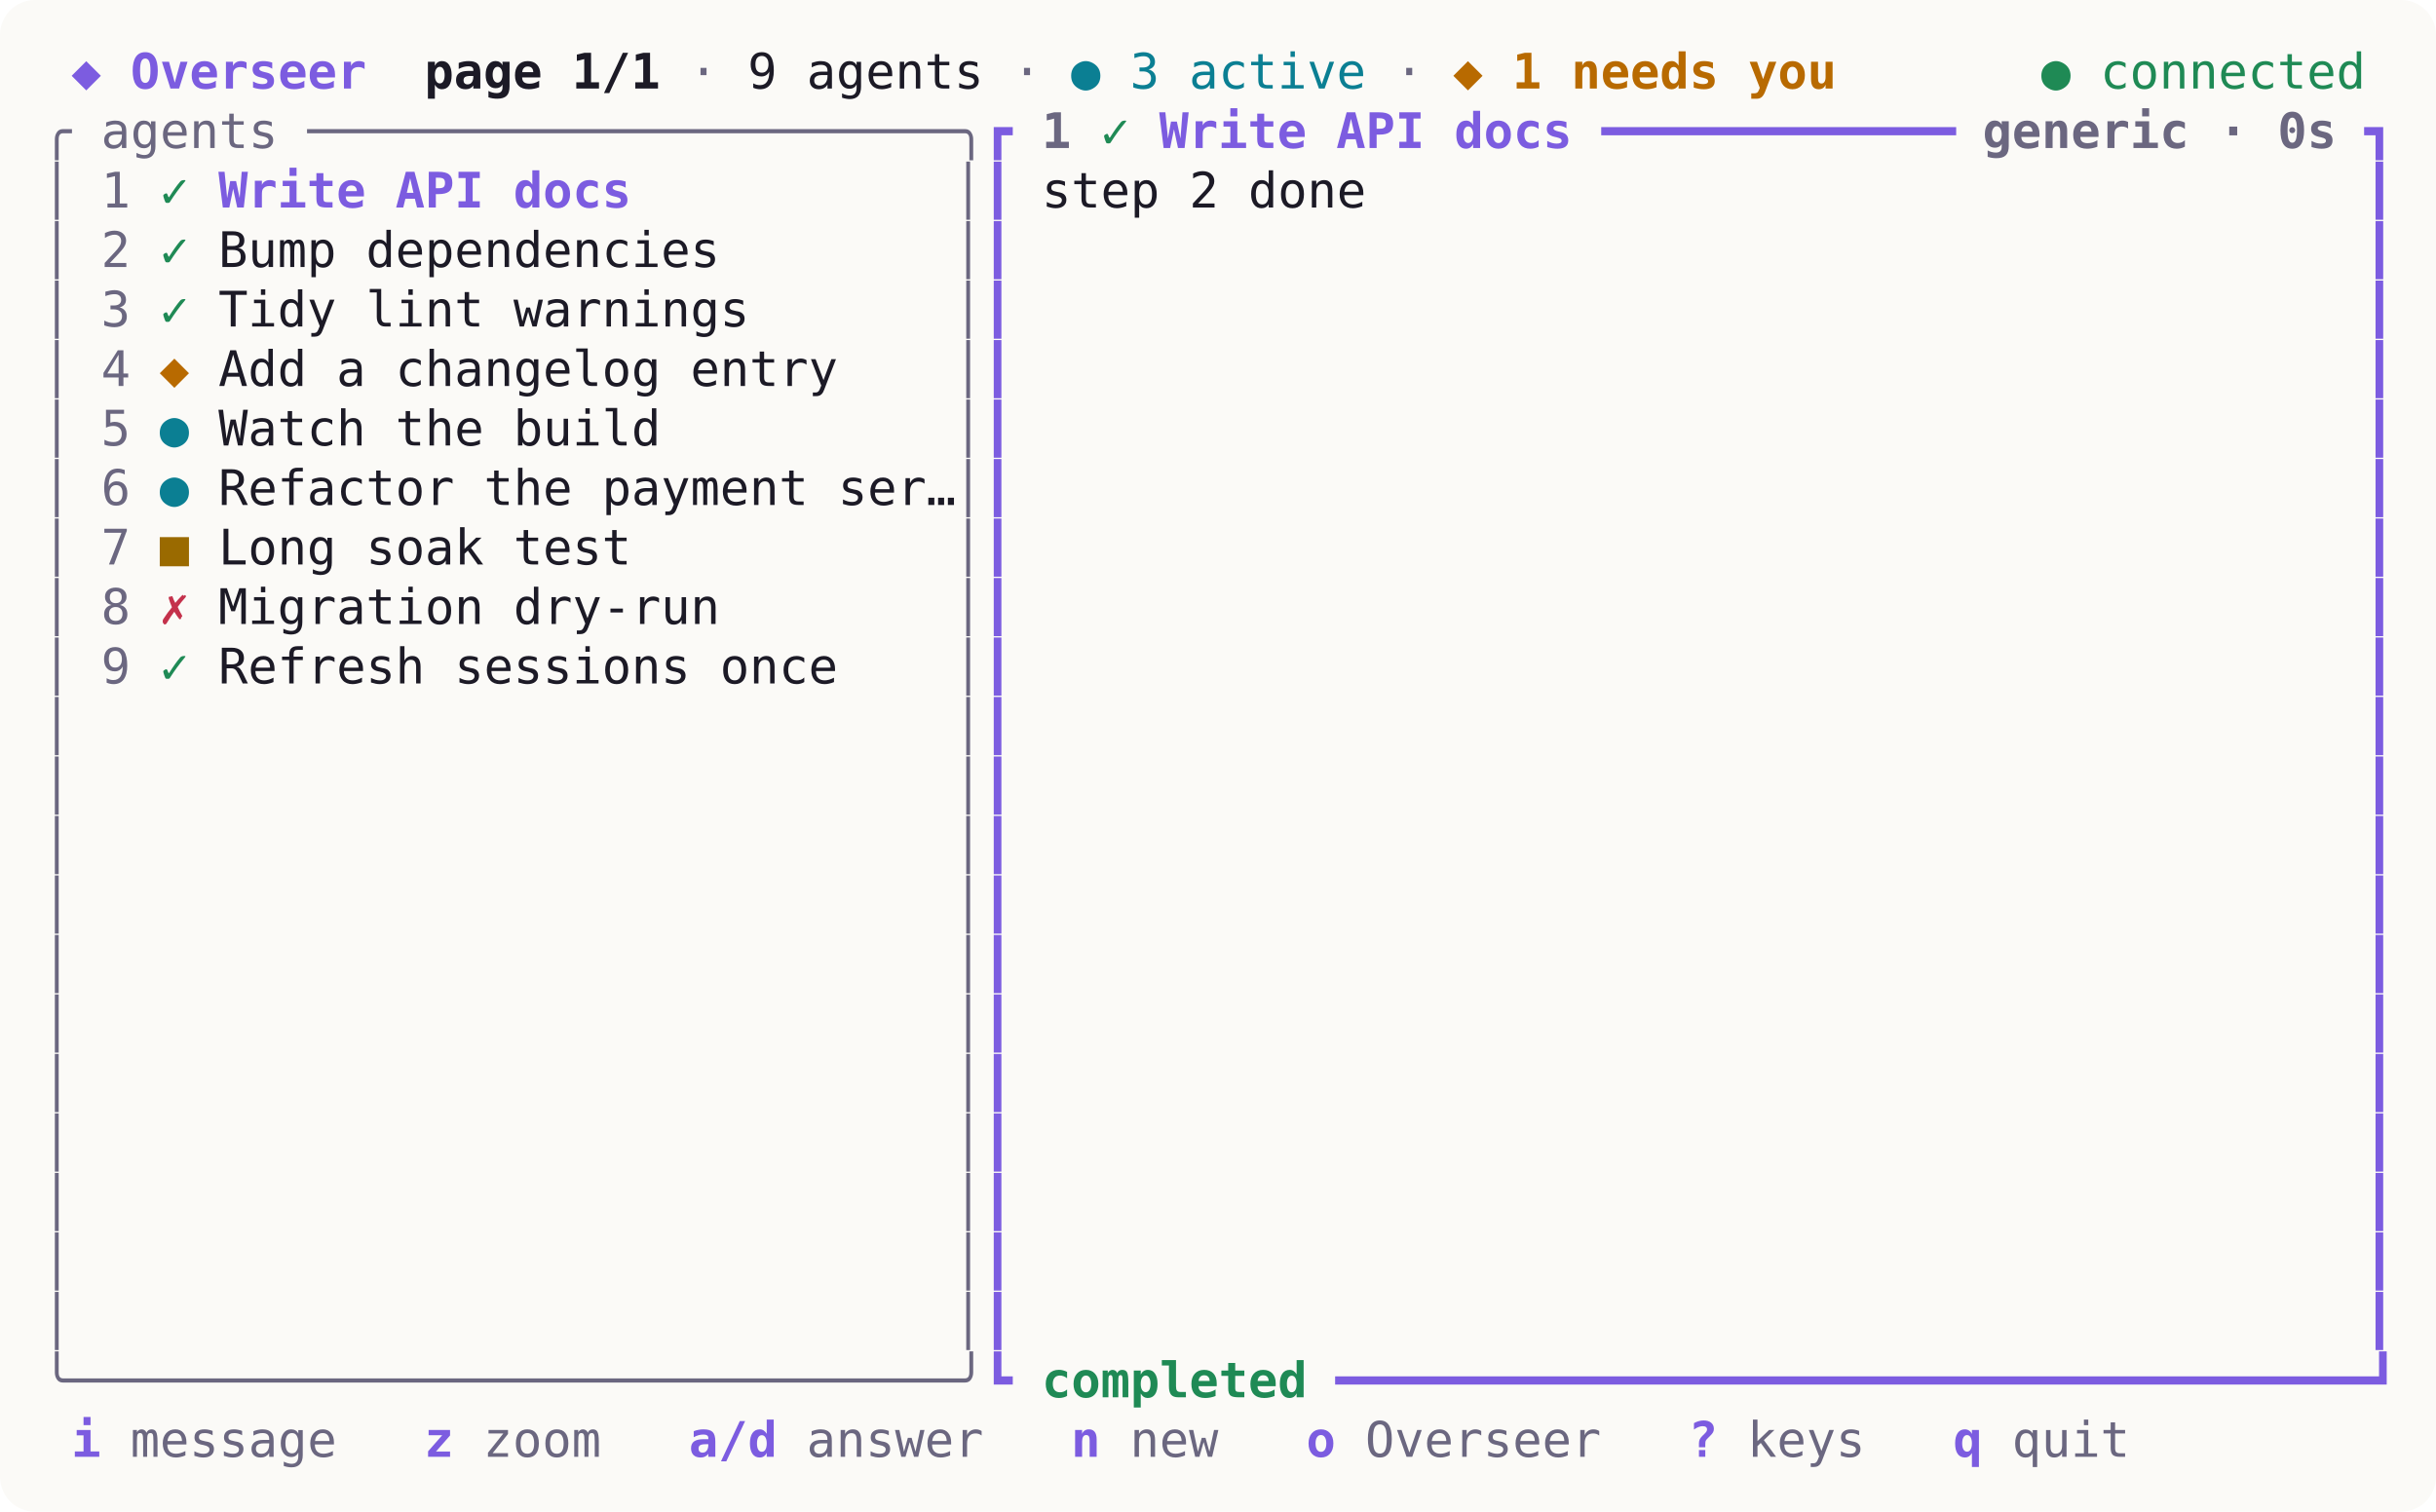
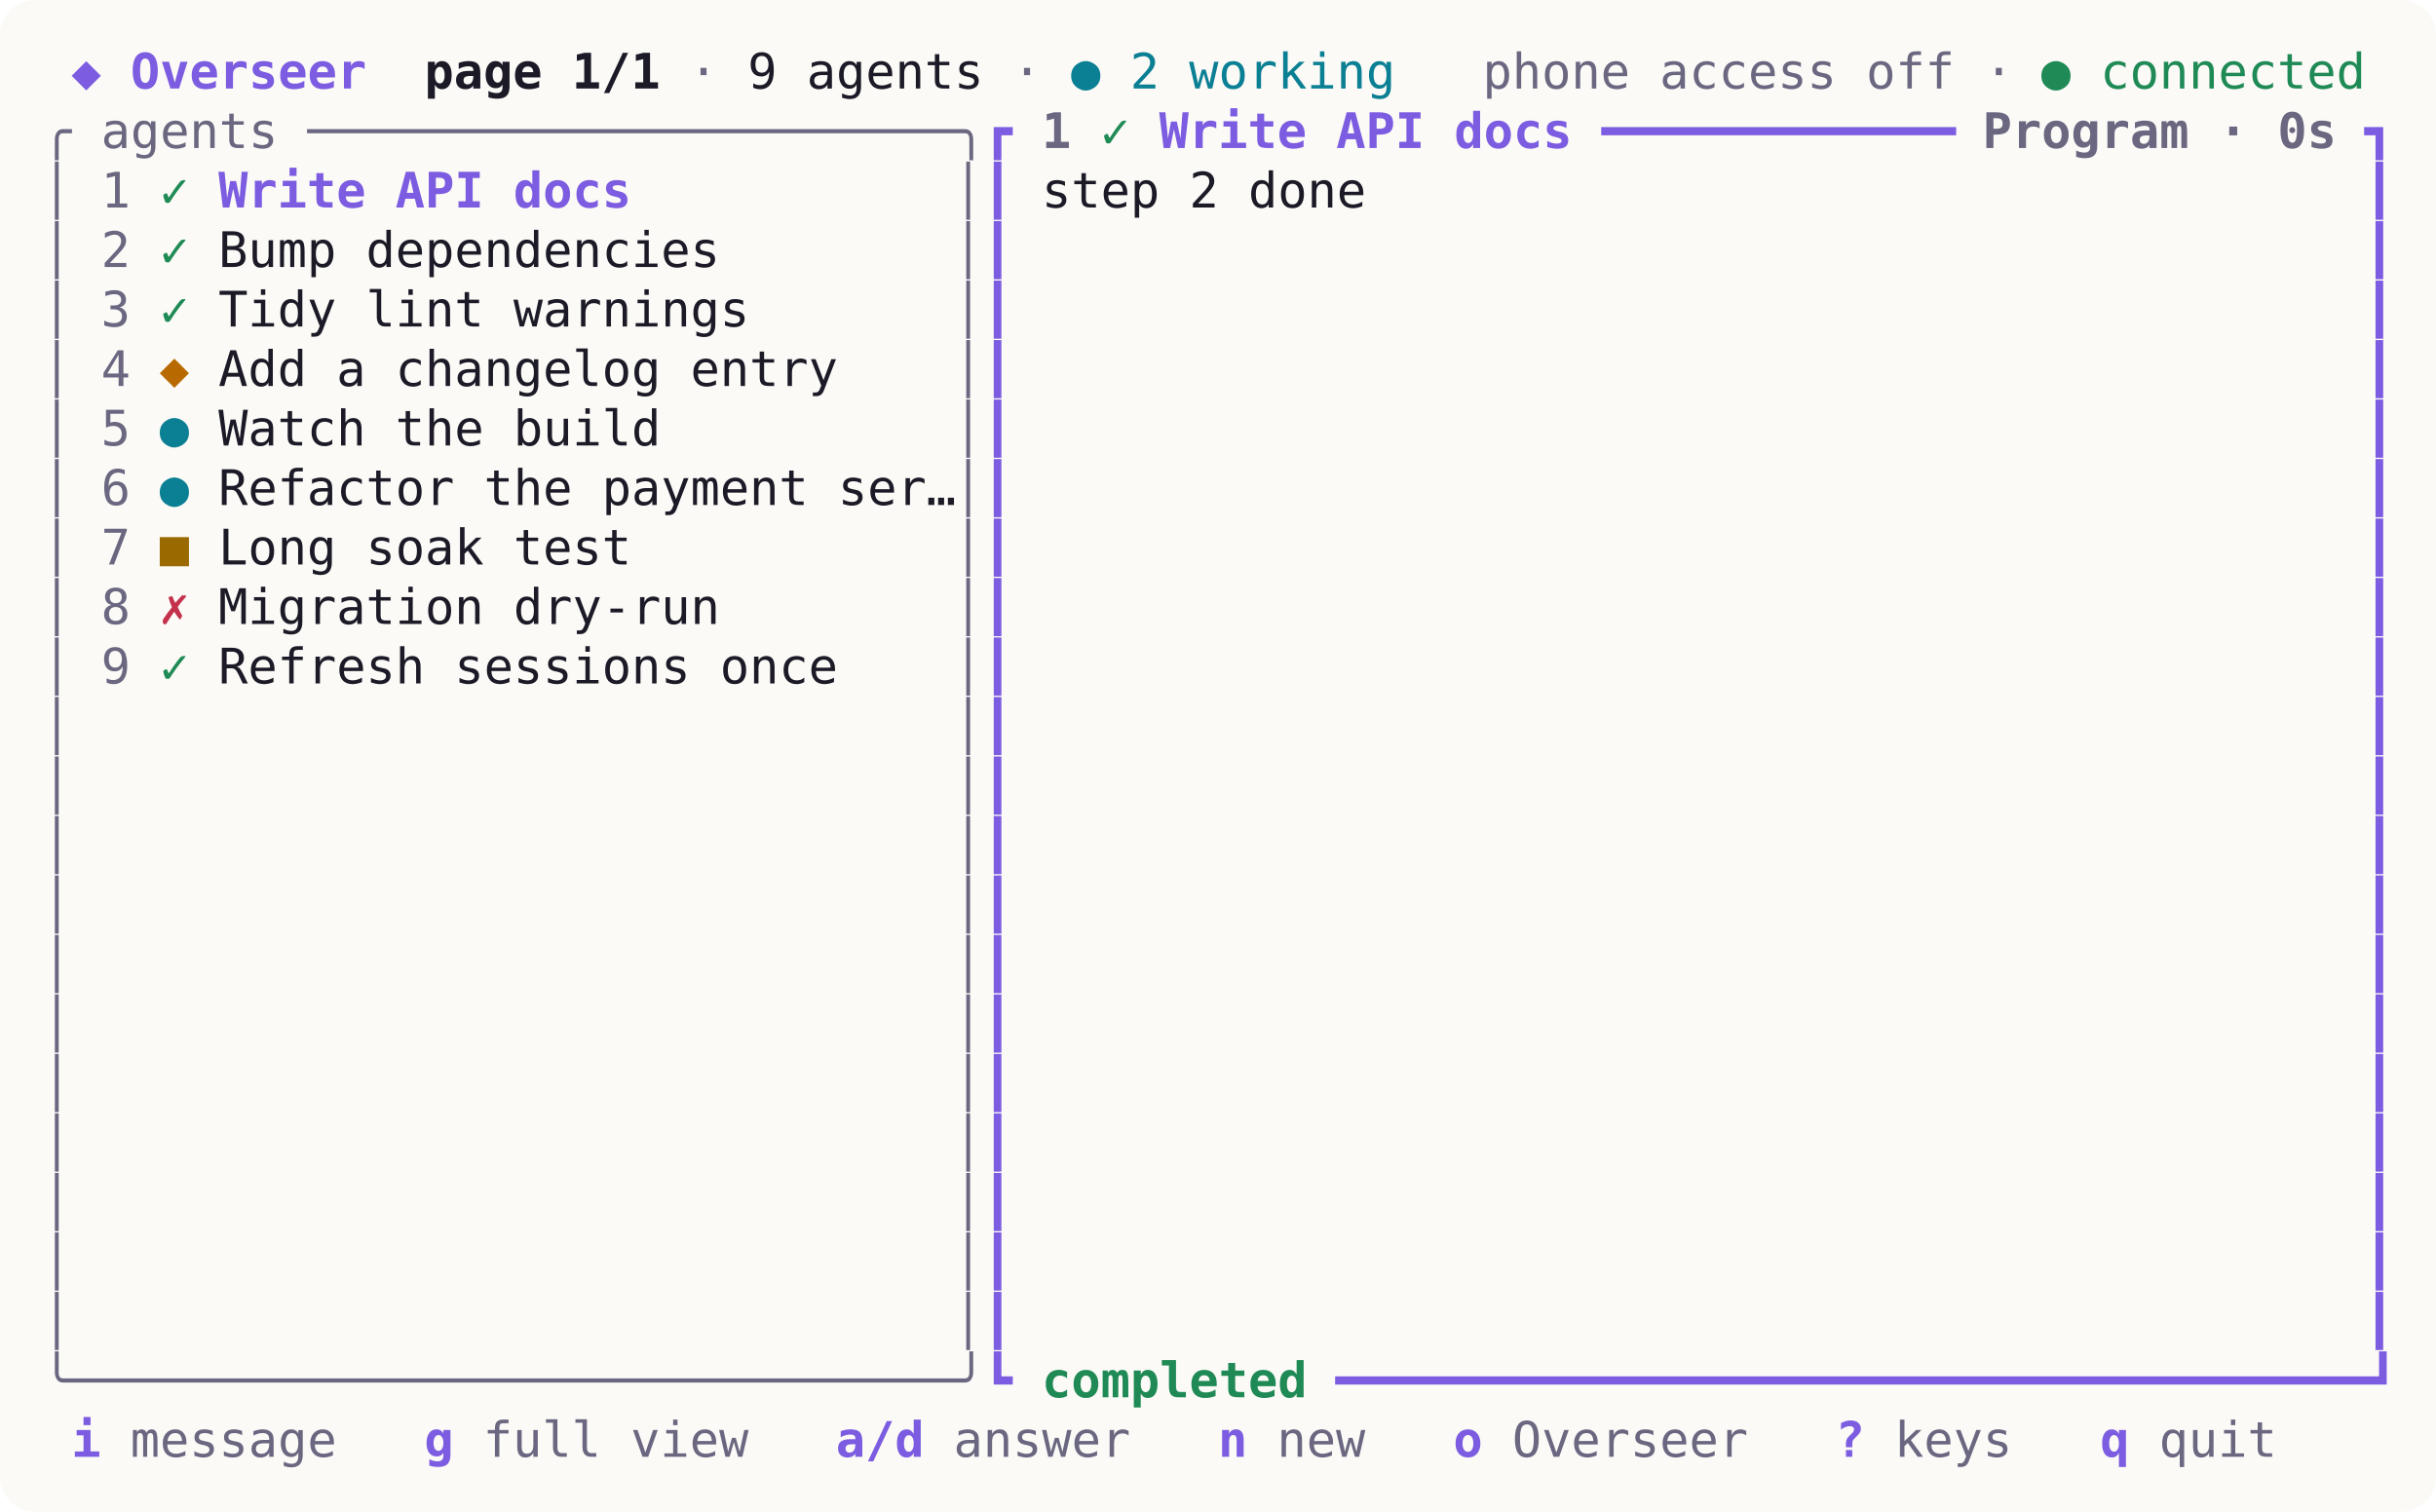
<svg xmlns="http://www.w3.org/2000/svg" width="696" height="432" viewBox="0 0 696 432">
  <rect width="100%" height="100%" rx="10" fill="#fbfaf7" />
  <g font-family="ui-monospace, SFMono-Regular, Menlo, monospace" font-size="14">
    <text x="12.0" y="25.3" textLength="100.8" lengthAdjust="spacingAndGlyphs" fill="#7c5ce0" font-weight="700" xml:space="preserve"> ◆ Overseer </text>
    <text x="112.8" y="25.3" textLength="84.0" lengthAdjust="spacingAndGlyphs" fill="#1c1a26" font-weight="700" xml:space="preserve"> page 1/1 </text>
    <text x="196.8" y="25.3" textLength="16.8" lengthAdjust="spacingAndGlyphs" fill="#6b6780" xml:space="preserve">· </text>
    <text x="213.6" y="25.3" textLength="67.2" lengthAdjust="spacingAndGlyphs" fill="#1c1a26" xml:space="preserve">9 agents</text>
    <text x="280.8" y="25.3" textLength="25.2" lengthAdjust="spacingAndGlyphs" fill="#6b6780" xml:space="preserve"> · </text>
-     <text x="306.0" y="25.3" textLength="84.0" lengthAdjust="spacingAndGlyphs" fill="#0b7f93" xml:space="preserve">● 3 active</text>
-     <text x="390.0" y="25.3" textLength="25.2" lengthAdjust="spacingAndGlyphs" fill="#6b6780" xml:space="preserve"> · </text>
-     <text x="415.2" y="25.3" textLength="109.2" lengthAdjust="spacingAndGlyphs" fill="#b86a00" font-weight="700" xml:space="preserve">◆ 1 needs you</text>
+     <text x="306.0" y="25.3" textLength="92.4" lengthAdjust="spacingAndGlyphs" fill="#0b7f93" xml:space="preserve">● 2 working</text>
+     <text x="423.6" y="25.3" textLength="159.6" lengthAdjust="spacingAndGlyphs" fill="#6b6780" xml:space="preserve">phone access off · </text>
    <text x="583.2" y="25.3" textLength="100.8" lengthAdjust="spacingAndGlyphs" fill="#1f8a55" xml:space="preserve">● connected </text>
    <text x="12.0" y="42.3" textLength="268.8" lengthAdjust="spacingAndGlyphs" fill="#6b6780" xml:space="preserve">╭ agents ──────────────────────╮</text>
    <text x="280.8" y="42.3" textLength="8.4" lengthAdjust="spacingAndGlyphs" fill="#7c5ce0" font-weight="700" xml:space="preserve">┏</text>
    <text x="289.2" y="42.3" textLength="25.2" lengthAdjust="spacingAndGlyphs" fill="#6b6780" font-weight="700" xml:space="preserve"> 1 </text>
    <text x="314.4" y="42.3" textLength="16.8" lengthAdjust="spacingAndGlyphs" fill="#1f8a55" font-weight="700" xml:space="preserve">✓ </text>
    <text x="331.2" y="42.3" textLength="226.8" lengthAdjust="spacingAndGlyphs" fill="#7c5ce0" font-weight="700" xml:space="preserve">Write API docs ━━━━━━━━━━━━</text>
-     <text x="558.0" y="42.3" textLength="117.6" lengthAdjust="spacingAndGlyphs" fill="#6b6780" font-weight="700" xml:space="preserve"> generic · 0s </text>
+     <text x="558.0" y="42.3" textLength="117.6" lengthAdjust="spacingAndGlyphs" fill="#6b6780" font-weight="700" xml:space="preserve"> Program · 0s </text>
    <text x="675.6" y="42.3" textLength="8.4" lengthAdjust="spacingAndGlyphs" fill="#7c5ce0" font-weight="700" xml:space="preserve">┓</text>
    <text x="12.0" y="59.3" textLength="33.6" lengthAdjust="spacingAndGlyphs" fill="#6b6780" xml:space="preserve">│ 1 </text>
    <text x="45.6" y="59.3" textLength="16.8" lengthAdjust="spacingAndGlyphs" fill="#1f8a55" xml:space="preserve">✓ </text>
    <text x="62.4" y="59.3" textLength="117.6" lengthAdjust="spacingAndGlyphs" fill="#7c5ce0" font-weight="700" xml:space="preserve">Write API docs</text>
    <text x="272.4" y="59.3" textLength="8.4" lengthAdjust="spacingAndGlyphs" fill="#6b6780" xml:space="preserve">│</text>
    <text x="280.8" y="59.3" textLength="8.4" lengthAdjust="spacingAndGlyphs" fill="#7c5ce0" font-weight="700" xml:space="preserve">┃</text>
    <text x="289.2" y="59.3" textLength="386.4" lengthAdjust="spacingAndGlyphs" fill="#1c1a26" xml:space="preserve"> step 2 done                                  </text>
    <text x="675.6" y="59.3" textLength="8.4" lengthAdjust="spacingAndGlyphs" fill="#7c5ce0" font-weight="700" xml:space="preserve">┃</text>
    <text x="12.0" y="76.3" textLength="33.6" lengthAdjust="spacingAndGlyphs" fill="#6b6780" xml:space="preserve">│ 2 </text>
    <text x="45.6" y="76.3" textLength="16.8" lengthAdjust="spacingAndGlyphs" fill="#1f8a55" xml:space="preserve">✓ </text>
    <text x="62.4" y="76.3" textLength="210.0" lengthAdjust="spacingAndGlyphs" fill="#1c1a26" xml:space="preserve">Bump dependencies        </text>
    <text x="272.4" y="76.3" textLength="8.4" lengthAdjust="spacingAndGlyphs" fill="#6b6780" xml:space="preserve">│</text>
    <text x="280.8" y="76.3" textLength="8.4" lengthAdjust="spacingAndGlyphs" fill="#7c5ce0" font-weight="700" xml:space="preserve">┃</text>
    <text x="675.6" y="76.3" textLength="8.4" lengthAdjust="spacingAndGlyphs" fill="#7c5ce0" font-weight="700" xml:space="preserve">┃</text>
    <text x="12.0" y="93.3" textLength="33.6" lengthAdjust="spacingAndGlyphs" fill="#6b6780" xml:space="preserve">│ 3 </text>
    <text x="45.6" y="93.3" textLength="16.8" lengthAdjust="spacingAndGlyphs" fill="#1f8a55" xml:space="preserve">✓ </text>
    <text x="62.4" y="93.3" textLength="210.0" lengthAdjust="spacingAndGlyphs" fill="#1c1a26" xml:space="preserve">Tidy lint warnings       </text>
    <text x="272.4" y="93.3" textLength="8.4" lengthAdjust="spacingAndGlyphs" fill="#6b6780" xml:space="preserve">│</text>
    <text x="280.8" y="93.3" textLength="8.4" lengthAdjust="spacingAndGlyphs" fill="#7c5ce0" font-weight="700" xml:space="preserve">┃</text>
    <text x="675.6" y="93.3" textLength="8.4" lengthAdjust="spacingAndGlyphs" fill="#7c5ce0" font-weight="700" xml:space="preserve">┃</text>
    <text x="12.0" y="110.3" textLength="33.6" lengthAdjust="spacingAndGlyphs" fill="#6b6780" xml:space="preserve">│ 4 </text>
    <text x="45.6" y="110.3" textLength="16.8" lengthAdjust="spacingAndGlyphs" fill="#b86a00" xml:space="preserve">◆ </text>
    <text x="62.4" y="110.3" textLength="210.0" lengthAdjust="spacingAndGlyphs" fill="#1c1a26" xml:space="preserve">Add a changelog entry    </text>
    <text x="272.4" y="110.3" textLength="8.4" lengthAdjust="spacingAndGlyphs" fill="#6b6780" xml:space="preserve">│</text>
    <text x="280.8" y="110.3" textLength="8.4" lengthAdjust="spacingAndGlyphs" fill="#7c5ce0" font-weight="700" xml:space="preserve">┃</text>
    <text x="675.6" y="110.3" textLength="8.4" lengthAdjust="spacingAndGlyphs" fill="#7c5ce0" font-weight="700" xml:space="preserve">┃</text>
    <text x="12.0" y="127.3" textLength="33.6" lengthAdjust="spacingAndGlyphs" fill="#6b6780" xml:space="preserve">│ 5 </text>
    <text x="45.6" y="127.3" textLength="16.8" lengthAdjust="spacingAndGlyphs" fill="#0b7f93" xml:space="preserve">● </text>
    <text x="62.4" y="127.3" textLength="210.0" lengthAdjust="spacingAndGlyphs" fill="#1c1a26" xml:space="preserve">Watch the build          </text>
    <text x="272.4" y="127.3" textLength="8.4" lengthAdjust="spacingAndGlyphs" fill="#6b6780" xml:space="preserve">│</text>
    <text x="280.8" y="127.3" textLength="8.4" lengthAdjust="spacingAndGlyphs" fill="#7c5ce0" font-weight="700" xml:space="preserve">┃</text>
    <text x="675.6" y="127.3" textLength="8.4" lengthAdjust="spacingAndGlyphs" fill="#7c5ce0" font-weight="700" xml:space="preserve">┃</text>
    <text x="12.0" y="144.3" textLength="33.6" lengthAdjust="spacingAndGlyphs" fill="#6b6780" xml:space="preserve">│ 6 </text>
    <text x="45.6" y="144.3" textLength="16.8" lengthAdjust="spacingAndGlyphs" fill="#0b7f93" xml:space="preserve">● </text>
    <text x="62.4" y="144.3" textLength="210.0" lengthAdjust="spacingAndGlyphs" fill="#1c1a26" xml:space="preserve">Refactor the payment ser…</text>
    <text x="272.4" y="144.3" textLength="8.4" lengthAdjust="spacingAndGlyphs" fill="#6b6780" xml:space="preserve">│</text>
    <text x="280.8" y="144.3" textLength="8.4" lengthAdjust="spacingAndGlyphs" fill="#7c5ce0" font-weight="700" xml:space="preserve">┃</text>
    <text x="675.6" y="144.3" textLength="8.4" lengthAdjust="spacingAndGlyphs" fill="#7c5ce0" font-weight="700" xml:space="preserve">┃</text>
    <text x="12.0" y="161.3" textLength="33.6" lengthAdjust="spacingAndGlyphs" fill="#6b6780" xml:space="preserve">│ 7 </text>
    <text x="45.6" y="161.3" textLength="16.8" lengthAdjust="spacingAndGlyphs" fill="#9a6a00" xml:space="preserve">■ </text>
    <text x="62.4" y="161.3" textLength="210.0" lengthAdjust="spacingAndGlyphs" fill="#1c1a26" xml:space="preserve">Long soak test           </text>
    <text x="272.4" y="161.3" textLength="8.4" lengthAdjust="spacingAndGlyphs" fill="#6b6780" xml:space="preserve">│</text>
    <text x="280.8" y="161.3" textLength="8.4" lengthAdjust="spacingAndGlyphs" fill="#7c5ce0" font-weight="700" xml:space="preserve">┃</text>
    <text x="675.6" y="161.3" textLength="8.4" lengthAdjust="spacingAndGlyphs" fill="#7c5ce0" font-weight="700" xml:space="preserve">┃</text>
    <text x="12.0" y="178.3" textLength="33.6" lengthAdjust="spacingAndGlyphs" fill="#6b6780" xml:space="preserve">│ 8 </text>
    <text x="45.6" y="178.3" textLength="16.8" lengthAdjust="spacingAndGlyphs" fill="#c4314b" xml:space="preserve">✗ </text>
    <text x="62.4" y="178.3" textLength="210.0" lengthAdjust="spacingAndGlyphs" fill="#1c1a26" xml:space="preserve">Migration dry-run        </text>
    <text x="272.4" y="178.3" textLength="8.4" lengthAdjust="spacingAndGlyphs" fill="#6b6780" xml:space="preserve">│</text>
    <text x="280.8" y="178.3" textLength="8.4" lengthAdjust="spacingAndGlyphs" fill="#7c5ce0" font-weight="700" xml:space="preserve">┃</text>
    <text x="675.6" y="178.3" textLength="8.4" lengthAdjust="spacingAndGlyphs" fill="#7c5ce0" font-weight="700" xml:space="preserve">┃</text>
    <text x="12.0" y="195.3" textLength="33.6" lengthAdjust="spacingAndGlyphs" fill="#6b6780" xml:space="preserve">│ 9 </text>
    <text x="45.6" y="195.3" textLength="16.8" lengthAdjust="spacingAndGlyphs" fill="#1f8a55" xml:space="preserve">✓ </text>
    <text x="62.4" y="195.3" textLength="210.0" lengthAdjust="spacingAndGlyphs" fill="#1c1a26" xml:space="preserve">Refresh sessions once    </text>
    <text x="272.4" y="195.3" textLength="8.4" lengthAdjust="spacingAndGlyphs" fill="#6b6780" xml:space="preserve">│</text>
    <text x="280.8" y="195.3" textLength="8.4" lengthAdjust="spacingAndGlyphs" fill="#7c5ce0" font-weight="700" xml:space="preserve">┃</text>
    <text x="675.6" y="195.3" textLength="8.4" lengthAdjust="spacingAndGlyphs" fill="#7c5ce0" font-weight="700" xml:space="preserve">┃</text>
    <text x="12.0" y="212.3" textLength="8.4" lengthAdjust="spacingAndGlyphs" fill="#6b6780" xml:space="preserve">│</text>
    <text x="272.4" y="212.3" textLength="8.4" lengthAdjust="spacingAndGlyphs" fill="#6b6780" xml:space="preserve">│</text>
    <text x="280.8" y="212.3" textLength="8.4" lengthAdjust="spacingAndGlyphs" fill="#7c5ce0" font-weight="700" xml:space="preserve">┃</text>
    <text x="675.6" y="212.3" textLength="8.4" lengthAdjust="spacingAndGlyphs" fill="#7c5ce0" font-weight="700" xml:space="preserve">┃</text>
    <text x="12.0" y="229.3" textLength="8.4" lengthAdjust="spacingAndGlyphs" fill="#6b6780" xml:space="preserve">│</text>
    <text x="272.4" y="229.3" textLength="8.4" lengthAdjust="spacingAndGlyphs" fill="#6b6780" xml:space="preserve">│</text>
    <text x="280.8" y="229.3" textLength="8.4" lengthAdjust="spacingAndGlyphs" fill="#7c5ce0" font-weight="700" xml:space="preserve">┃</text>
    <text x="675.6" y="229.3" textLength="8.4" lengthAdjust="spacingAndGlyphs" fill="#7c5ce0" font-weight="700" xml:space="preserve">┃</text>
    <text x="12.0" y="246.3" textLength="8.4" lengthAdjust="spacingAndGlyphs" fill="#6b6780" xml:space="preserve">│</text>
    <text x="272.4" y="246.3" textLength="8.4" lengthAdjust="spacingAndGlyphs" fill="#6b6780" xml:space="preserve">│</text>
    <text x="280.8" y="246.3" textLength="8.4" lengthAdjust="spacingAndGlyphs" fill="#7c5ce0" font-weight="700" xml:space="preserve">┃</text>
    <text x="675.6" y="246.3" textLength="8.4" lengthAdjust="spacingAndGlyphs" fill="#7c5ce0" font-weight="700" xml:space="preserve">┃</text>
    <text x="12.0" y="263.3" textLength="8.4" lengthAdjust="spacingAndGlyphs" fill="#6b6780" xml:space="preserve">│</text>
    <text x="272.4" y="263.3" textLength="8.4" lengthAdjust="spacingAndGlyphs" fill="#6b6780" xml:space="preserve">│</text>
    <text x="280.8" y="263.3" textLength="8.4" lengthAdjust="spacingAndGlyphs" fill="#7c5ce0" font-weight="700" xml:space="preserve">┃</text>
    <text x="675.6" y="263.3" textLength="8.4" lengthAdjust="spacingAndGlyphs" fill="#7c5ce0" font-weight="700" xml:space="preserve">┃</text>
    <text x="12.0" y="280.3" textLength="8.4" lengthAdjust="spacingAndGlyphs" fill="#6b6780" xml:space="preserve">│</text>
    <text x="272.4" y="280.3" textLength="8.4" lengthAdjust="spacingAndGlyphs" fill="#6b6780" xml:space="preserve">│</text>
    <text x="280.8" y="280.3" textLength="8.4" lengthAdjust="spacingAndGlyphs" fill="#7c5ce0" font-weight="700" xml:space="preserve">┃</text>
    <text x="675.6" y="280.3" textLength="8.4" lengthAdjust="spacingAndGlyphs" fill="#7c5ce0" font-weight="700" xml:space="preserve">┃</text>
    <text x="12.0" y="297.3" textLength="8.4" lengthAdjust="spacingAndGlyphs" fill="#6b6780" xml:space="preserve">│</text>
    <text x="272.4" y="297.3" textLength="8.4" lengthAdjust="spacingAndGlyphs" fill="#6b6780" xml:space="preserve">│</text>
    <text x="280.8" y="297.3" textLength="8.4" lengthAdjust="spacingAndGlyphs" fill="#7c5ce0" font-weight="700" xml:space="preserve">┃</text>
    <text x="675.6" y="297.3" textLength="8.4" lengthAdjust="spacingAndGlyphs" fill="#7c5ce0" font-weight="700" xml:space="preserve">┃</text>
    <text x="12.0" y="314.3" textLength="8.4" lengthAdjust="spacingAndGlyphs" fill="#6b6780" xml:space="preserve">│</text>
    <text x="272.4" y="314.3" textLength="8.4" lengthAdjust="spacingAndGlyphs" fill="#6b6780" xml:space="preserve">│</text>
    <text x="280.8" y="314.3" textLength="8.4" lengthAdjust="spacingAndGlyphs" fill="#7c5ce0" font-weight="700" xml:space="preserve">┃</text>
    <text x="675.6" y="314.3" textLength="8.4" lengthAdjust="spacingAndGlyphs" fill="#7c5ce0" font-weight="700" xml:space="preserve">┃</text>
    <text x="12.0" y="331.3" textLength="8.4" lengthAdjust="spacingAndGlyphs" fill="#6b6780" xml:space="preserve">│</text>
    <text x="272.4" y="331.3" textLength="8.4" lengthAdjust="spacingAndGlyphs" fill="#6b6780" xml:space="preserve">│</text>
    <text x="280.8" y="331.3" textLength="8.4" lengthAdjust="spacingAndGlyphs" fill="#7c5ce0" font-weight="700" xml:space="preserve">┃</text>
    <text x="675.6" y="331.3" textLength="8.4" lengthAdjust="spacingAndGlyphs" fill="#7c5ce0" font-weight="700" xml:space="preserve">┃</text>
    <text x="12.0" y="348.3" textLength="8.4" lengthAdjust="spacingAndGlyphs" fill="#6b6780" xml:space="preserve">│</text>
    <text x="272.4" y="348.3" textLength="8.4" lengthAdjust="spacingAndGlyphs" fill="#6b6780" xml:space="preserve">│</text>
    <text x="280.8" y="348.3" textLength="8.4" lengthAdjust="spacingAndGlyphs" fill="#7c5ce0" font-weight="700" xml:space="preserve">┃</text>
    <text x="675.6" y="348.3" textLength="8.4" lengthAdjust="spacingAndGlyphs" fill="#7c5ce0" font-weight="700" xml:space="preserve">┃</text>
    <text x="12.0" y="365.3" textLength="8.4" lengthAdjust="spacingAndGlyphs" fill="#6b6780" xml:space="preserve">│</text>
    <text x="272.4" y="365.3" textLength="8.4" lengthAdjust="spacingAndGlyphs" fill="#6b6780" xml:space="preserve">│</text>
    <text x="280.8" y="365.3" textLength="8.4" lengthAdjust="spacingAndGlyphs" fill="#7c5ce0" font-weight="700" xml:space="preserve">┃</text>
    <text x="675.6" y="365.3" textLength="8.4" lengthAdjust="spacingAndGlyphs" fill="#7c5ce0" font-weight="700" xml:space="preserve">┃</text>
    <text x="12.0" y="382.3" textLength="8.4" lengthAdjust="spacingAndGlyphs" fill="#6b6780" xml:space="preserve">│</text>
    <text x="272.4" y="382.3" textLength="8.4" lengthAdjust="spacingAndGlyphs" fill="#6b6780" xml:space="preserve">│</text>
    <text x="280.8" y="382.3" textLength="8.4" lengthAdjust="spacingAndGlyphs" fill="#7c5ce0" font-weight="700" xml:space="preserve">┃</text>
    <text x="675.6" y="382.3" textLength="8.4" lengthAdjust="spacingAndGlyphs" fill="#7c5ce0" font-weight="700" xml:space="preserve">┃</text>
    <text x="12.0" y="399.3" textLength="268.8" lengthAdjust="spacingAndGlyphs" fill="#6b6780" xml:space="preserve">╰──────────────────────────────╯</text>
    <text x="280.8" y="399.3" textLength="8.4" lengthAdjust="spacingAndGlyphs" fill="#7c5ce0" font-weight="700" xml:space="preserve">┗</text>
    <text x="289.2" y="399.3" textLength="92.4" lengthAdjust="spacingAndGlyphs" fill="#1f8a55" font-weight="700" xml:space="preserve"> completed </text>
    <text x="381.6" y="399.3" textLength="302.4" lengthAdjust="spacingAndGlyphs" fill="#7c5ce0" font-weight="700" xml:space="preserve">━━━━━━━━━━━━━━━━━━━━━━━━━━━━━━━━━━━┛</text>
    <text x="20.4" y="416.3" textLength="8.4" lengthAdjust="spacingAndGlyphs" fill="#7c5ce0" font-weight="700" xml:space="preserve">i</text>
    <text x="28.8" y="416.3" textLength="92.4" lengthAdjust="spacingAndGlyphs" fill="#6b6780" xml:space="preserve"> message   </text>
-     <text x="121.2" y="416.3" textLength="8.4" lengthAdjust="spacingAndGlyphs" fill="#7c5ce0" font-weight="700" xml:space="preserve">z</text>
-     <text x="129.6" y="416.3" textLength="67.2" lengthAdjust="spacingAndGlyphs" fill="#6b6780" xml:space="preserve"> zoom   </text>
-     <text x="196.8" y="416.3" textLength="25.2" lengthAdjust="spacingAndGlyphs" fill="#7c5ce0" font-weight="700" xml:space="preserve">a/d</text>
-     <text x="222.0" y="416.3" textLength="84.0" lengthAdjust="spacingAndGlyphs" fill="#6b6780" xml:space="preserve"> answer   </text>
-     <text x="306.0" y="416.3" textLength="8.4" lengthAdjust="spacingAndGlyphs" fill="#7c5ce0" font-weight="700" xml:space="preserve">n</text>
-     <text x="314.4" y="416.3" textLength="58.8" lengthAdjust="spacingAndGlyphs" fill="#6b6780" xml:space="preserve"> new   </text>
-     <text x="373.2" y="416.3" textLength="8.4" lengthAdjust="spacingAndGlyphs" fill="#7c5ce0" font-weight="700" xml:space="preserve">o</text>
-     <text x="381.6" y="416.3" textLength="100.8" lengthAdjust="spacingAndGlyphs" fill="#6b6780" xml:space="preserve"> Overseer   </text>
-     <text x="482.4" y="416.3" textLength="8.4" lengthAdjust="spacingAndGlyphs" fill="#7c5ce0" font-weight="700" xml:space="preserve">?</text>
-     <text x="490.8" y="416.3" textLength="67.2" lengthAdjust="spacingAndGlyphs" fill="#6b6780" xml:space="preserve"> keys   </text>
-     <text x="558.0" y="416.3" textLength="8.4" lengthAdjust="spacingAndGlyphs" fill="#7c5ce0" font-weight="700" xml:space="preserve">q</text>
-     <text x="566.4" y="416.3" textLength="67.2" lengthAdjust="spacingAndGlyphs" fill="#6b6780" xml:space="preserve"> quit   </text>
+     <text x="121.2" y="416.3" textLength="8.4" lengthAdjust="spacingAndGlyphs" fill="#7c5ce0" font-weight="700" xml:space="preserve">g</text>
+     <text x="129.6" y="416.3" textLength="109.2" lengthAdjust="spacingAndGlyphs" fill="#6b6780" xml:space="preserve"> full view   </text>
+     <text x="238.8" y="416.3" textLength="25.2" lengthAdjust="spacingAndGlyphs" fill="#7c5ce0" font-weight="700" xml:space="preserve">a/d</text>
+     <text x="264.0" y="416.3" textLength="84.0" lengthAdjust="spacingAndGlyphs" fill="#6b6780" xml:space="preserve"> answer   </text>
+     <text x="348.0" y="416.3" textLength="8.4" lengthAdjust="spacingAndGlyphs" fill="#7c5ce0" font-weight="700" xml:space="preserve">n</text>
+     <text x="356.4" y="416.3" textLength="58.8" lengthAdjust="spacingAndGlyphs" fill="#6b6780" xml:space="preserve"> new   </text>
+     <text x="415.2" y="416.3" textLength="8.4" lengthAdjust="spacingAndGlyphs" fill="#7c5ce0" font-weight="700" xml:space="preserve">o</text>
+     <text x="423.6" y="416.3" textLength="100.8" lengthAdjust="spacingAndGlyphs" fill="#6b6780" xml:space="preserve"> Overseer   </text>
+     <text x="524.4" y="416.3" textLength="8.4" lengthAdjust="spacingAndGlyphs" fill="#7c5ce0" font-weight="700" xml:space="preserve">?</text>
+     <text x="532.8" y="416.3" textLength="67.2" lengthAdjust="spacingAndGlyphs" fill="#6b6780" xml:space="preserve"> keys   </text>
+     <text x="600.0" y="416.3" textLength="8.4" lengthAdjust="spacingAndGlyphs" fill="#7c5ce0" font-weight="700" xml:space="preserve">q</text>
+     <text x="608.4" y="416.3" textLength="67.2" lengthAdjust="spacingAndGlyphs" fill="#6b6780" xml:space="preserve"> quit   </text>
  </g>
</svg>
